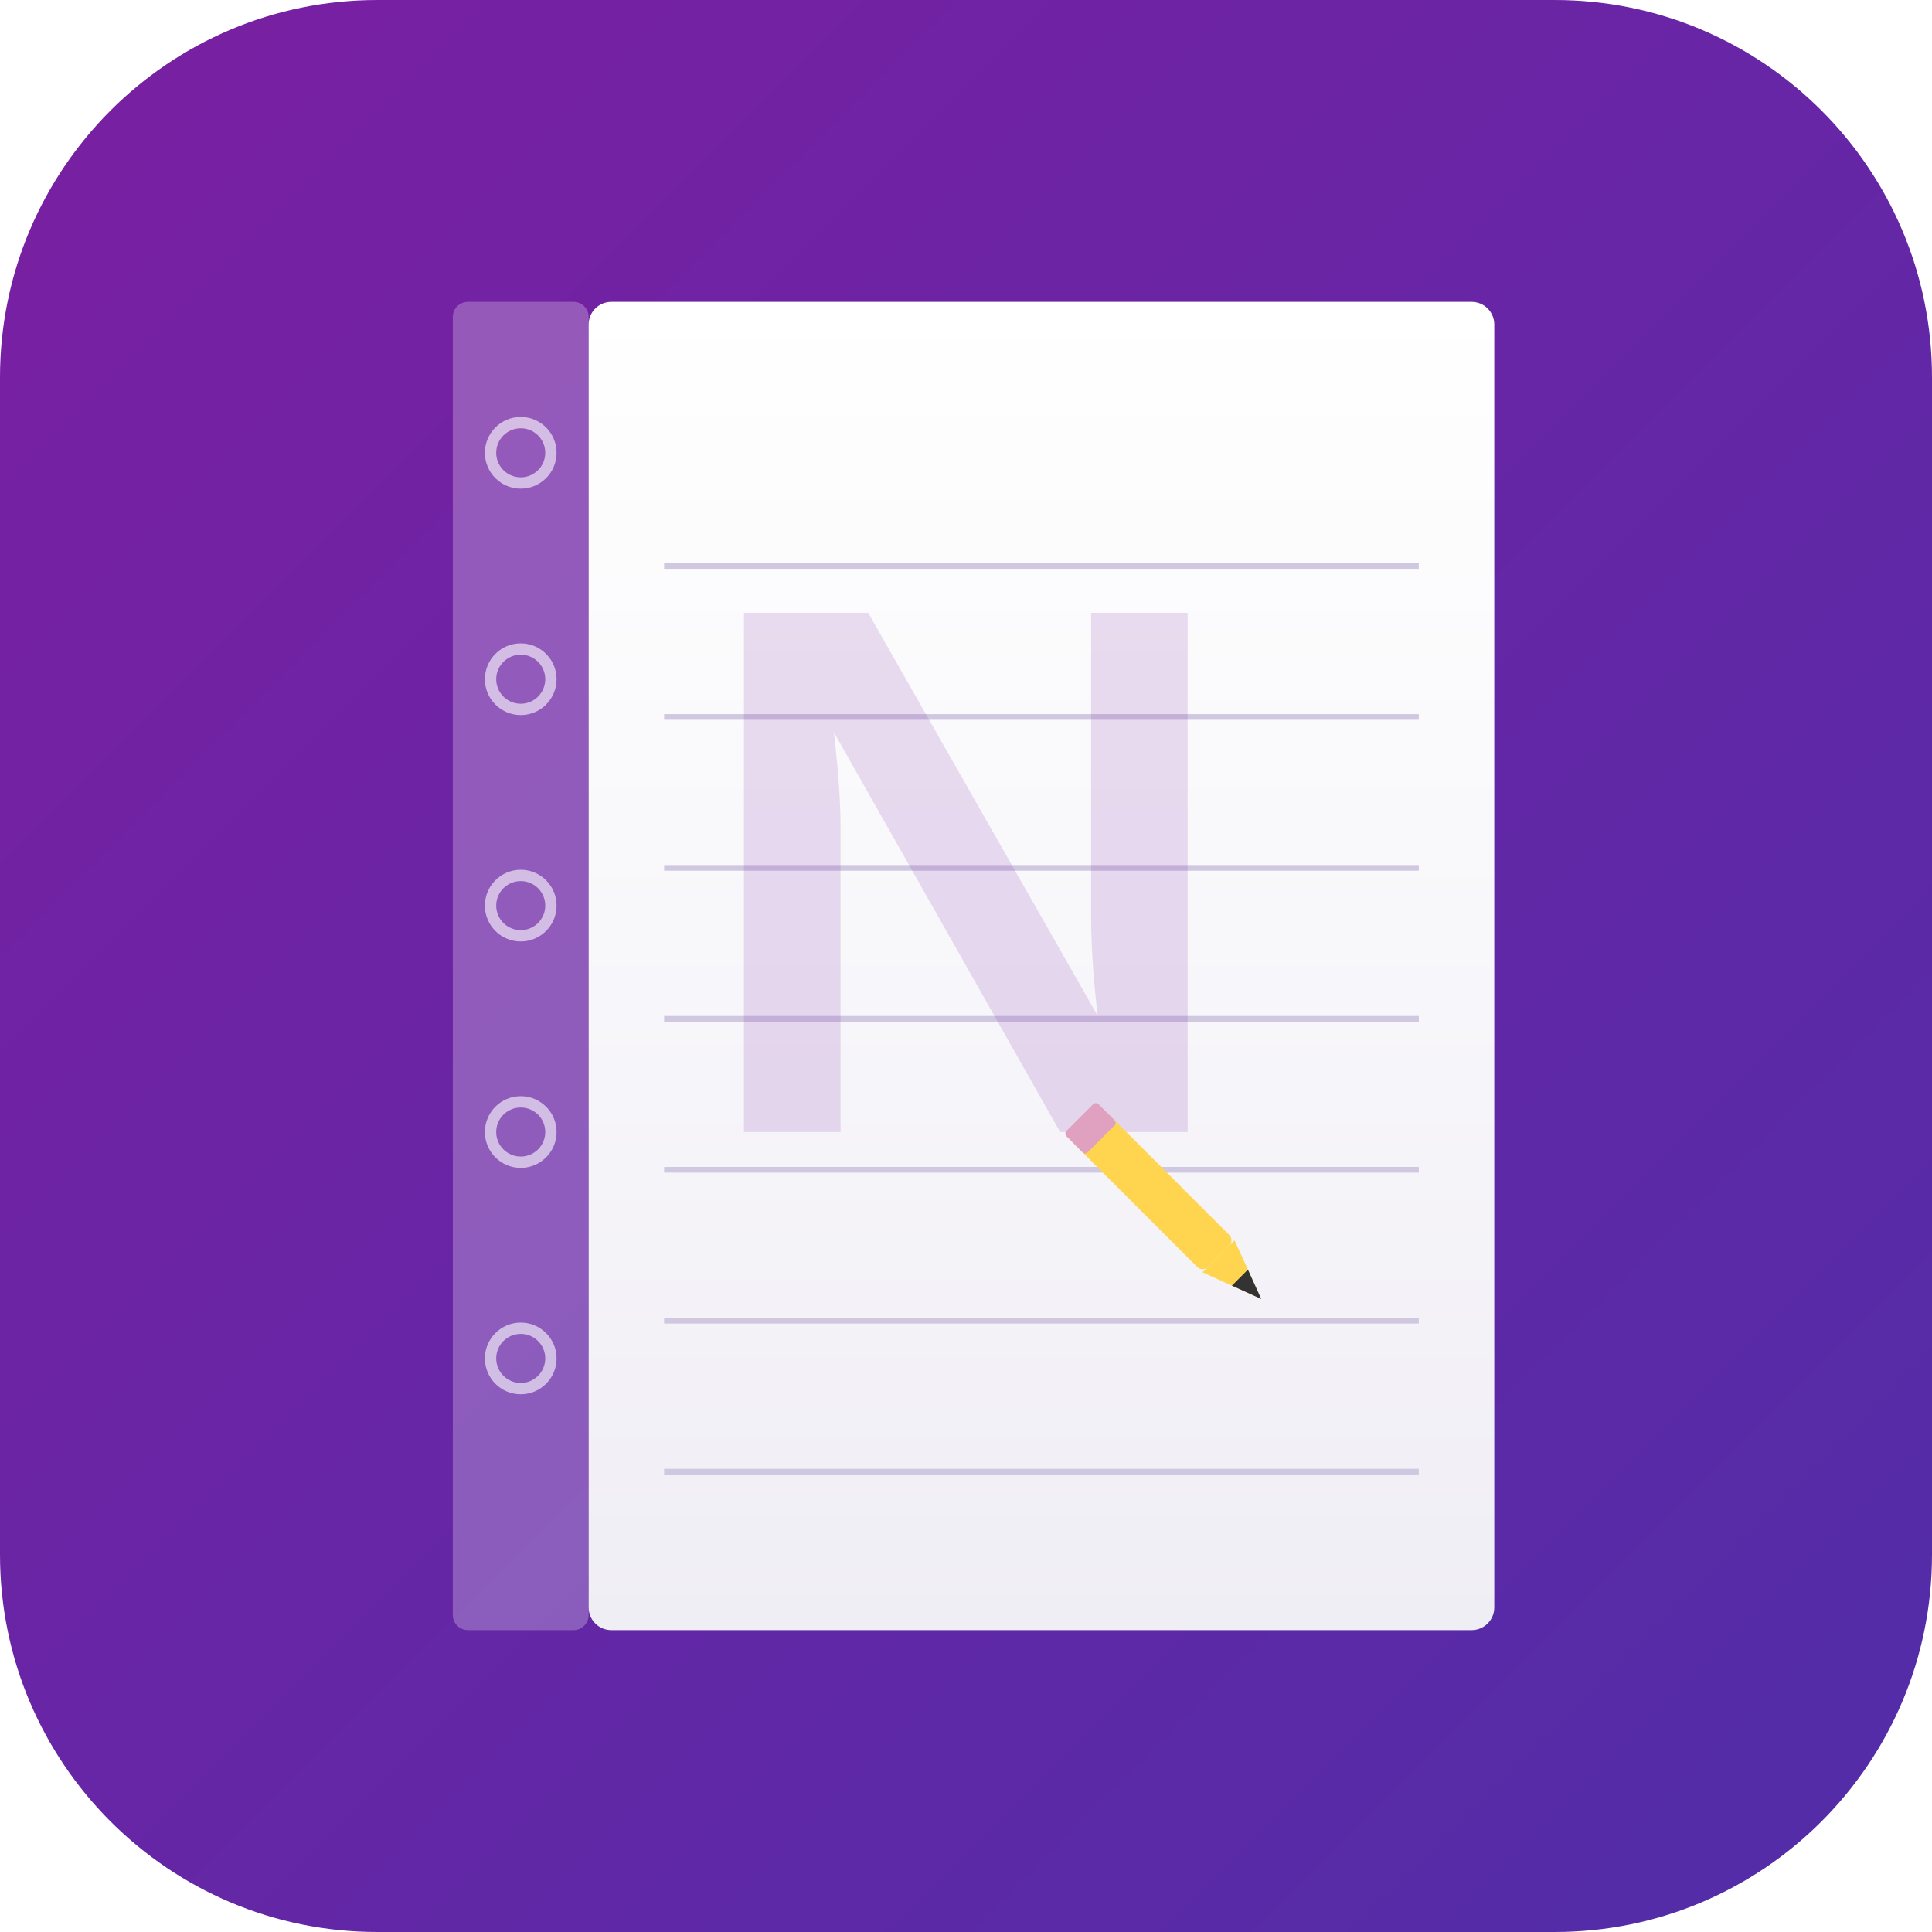
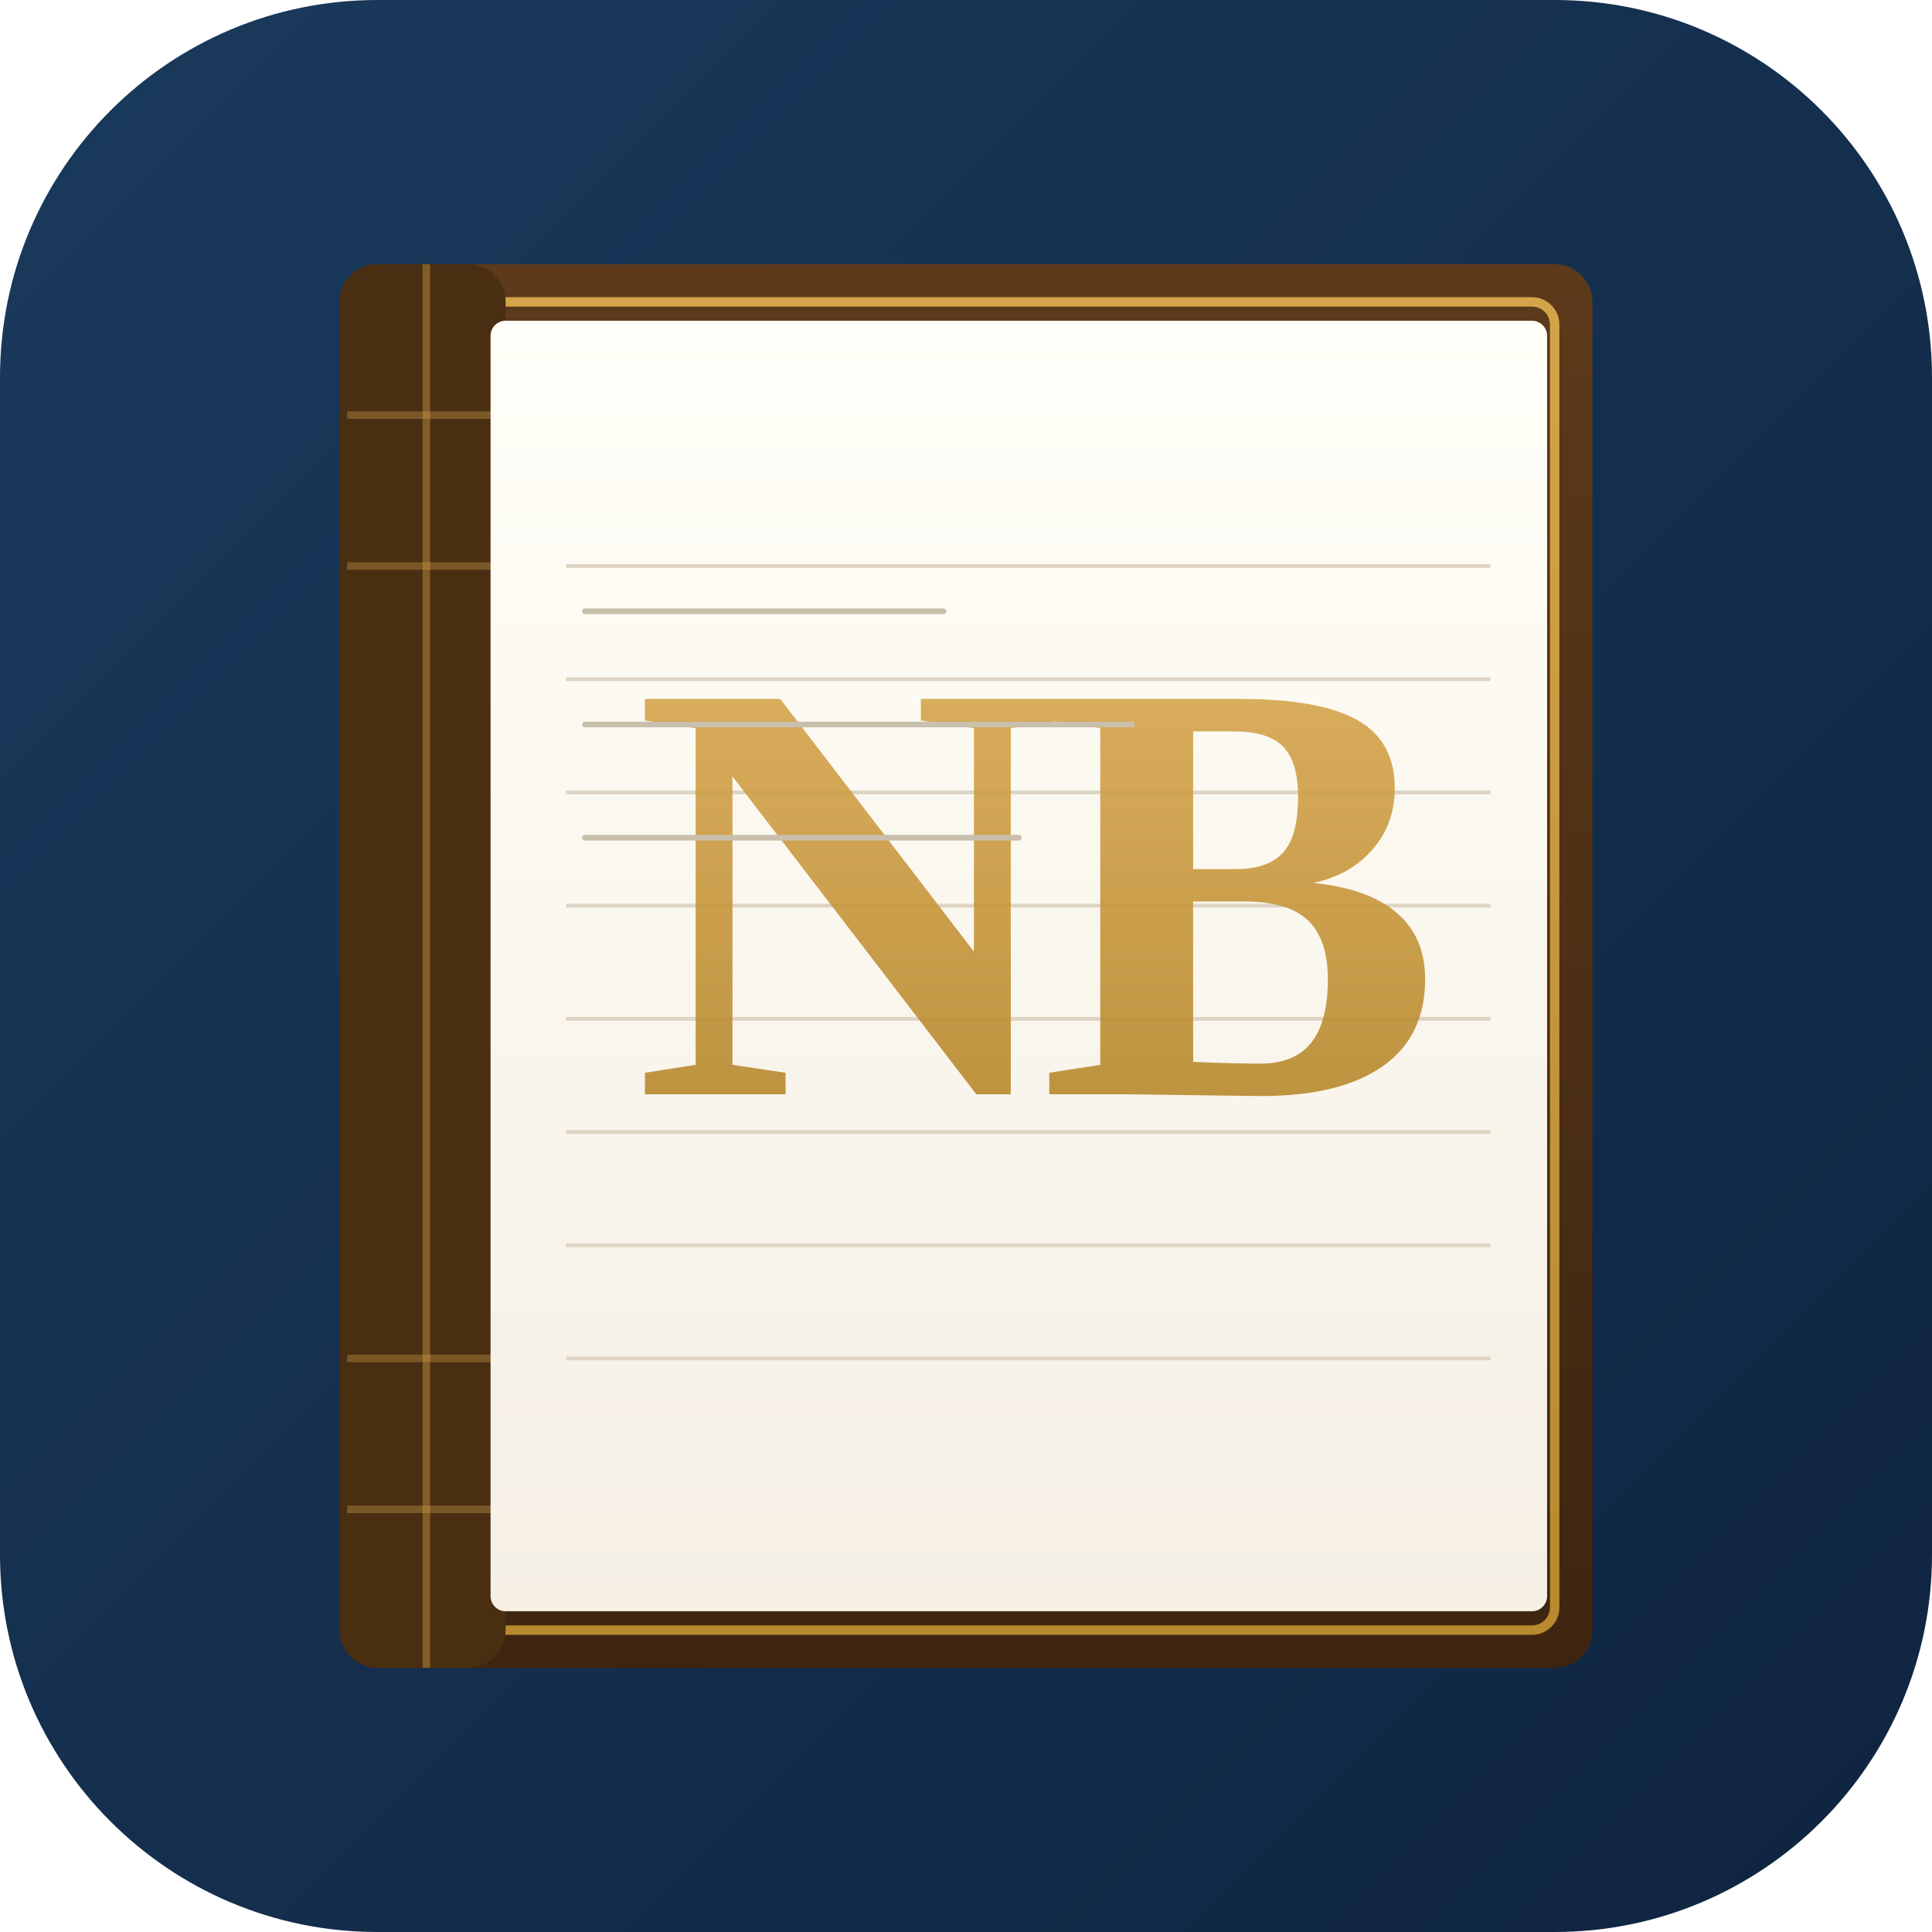
<svg xmlns="http://www.w3.org/2000/svg" viewBox="0 0 512 512">
  <defs>
    <linearGradient id="bg" x1="0" y1="0" x2="1" y2="1">
-       <stop offset="0%" stop-color="#7B1FA2" />
-       <stop offset="100%" stop-color="#512DA8" />
+       <stop offset="0%" stop-color="#1a3a5c" />
+       <stop offset="100%" stop-color="#0f2440" />
+     </linearGradient>
+     <linearGradient id="cover" x1="0" y1="0" x2="0" y2="1">
+       <stop offset="0%" stop-color="#5c3a1a" />
+       <stop offset="100%" stop-color="#3e2510" />
    </linearGradient>
    <linearGradient id="page" x1="0" y1="0" x2="0" y2="1">
-       <stop offset="0%" stop-color="#fff" />
-       <stop offset="100%" stop-color="#f0eef5" />
+       <stop offset="0%" stop-color="#fffef8" />
+       <stop offset="100%" stop-color="#f5efe4" />
+     </linearGradient>
+     <linearGradient id="gold" x1="0" y1="0" x2="0" y2="1">
+       <stop offset="0%" stop-color="#d4a44a" />
+       <stop offset="100%" stop-color="#b8892e" />
    </linearGradient>
  </defs>
  <rect width="512" height="512" rx="100" fill="url(#bg)" />
-   <rect x="120" y="80" width="36" height="352" rx="4" fill="rgba(255,255,255,0.25)" />
-   <rect x="156" y="80" width="240" height="352" rx="6" fill="url(#page)" />
-   <line x1="176" y1="150" x2="376" y2="150" stroke="#d0c8e0" stroke-width="1.5" />
-   <line x1="176" y1="190" x2="376" y2="190" stroke="#d0c8e0" stroke-width="1.5" />
-   <line x1="176" y1="230" x2="376" y2="230" stroke="#d0c8e0" stroke-width="1.5" />
-   <line x1="176" y1="270" x2="376" y2="270" stroke="#d0c8e0" stroke-width="1.5" />
-   <line x1="176" y1="310" x2="376" y2="310" stroke="#d0c8e0" stroke-width="1.5" />
-   <line x1="176" y1="350" x2="376" y2="350" stroke="#d0c8e0" stroke-width="1.5" />
-   <line x1="176" y1="390" x2="376" y2="390" stroke="#d0c8e0" stroke-width="1.5" />
-   <text x="256" y="300" text-anchor="middle" font-family="Arial, Helvetica, sans-serif" font-size="200" font-weight="bold" fill="#7B1FA2" opacity="0.15">N</text>
-   <g transform="translate(330, 340) rotate(-45)">
-     <rect x="-6" y="-60" width="12" height="50" rx="2" fill="#FFD54F" />
-     <polygon points="-6,-10 6,-10 0,6" fill="#FFD54F" />
-     <polygon points="-3,-2 3,-2 0,6" fill="#333" />
-     <rect x="-6" y="-62" width="12" height="8" rx="1" fill="#E0A0C0" />
-   </g>
-   <circle cx="138" cy="120" r="8" fill="none" stroke="rgba(255,255,255,0.6)" stroke-width="3" />
-   <circle cx="138" cy="180" r="8" fill="none" stroke="rgba(255,255,255,0.6)" stroke-width="3" />
-   <circle cx="138" cy="240" r="8" fill="none" stroke="rgba(255,255,255,0.6)" stroke-width="3" />
-   <circle cx="138" cy="300" r="8" fill="none" stroke="rgba(255,255,255,0.6)" stroke-width="3" />
-   <circle cx="138" cy="360" r="8" fill="none" stroke="rgba(255,255,255,0.6)" stroke-width="3" />
+   <rect x="90" y="70" width="332" height="372" rx="10" fill="url(#cover)" />
+   <rect x="100" y="80" width="312" height="352" rx="6" fill="none" stroke="url(#gold)" stroke-width="2.5" />
+   <rect x="90" y="70" width="44" height="372" rx="10" fill="#4a2e12" />
+   <rect x="112" y="70" width="2" height="372" fill="rgba(212,164,74,0.4)" />
+   <line x1="92" y1="110" x2="132" y2="110" stroke="rgba(212,164,74,0.35)" stroke-width="2" />
+   <line x1="92" y1="150" x2="132" y2="150" stroke="rgba(212,164,74,0.35)" stroke-width="2" />
+   <line x1="92" y1="360" x2="132" y2="360" stroke="rgba(212,164,74,0.35)" stroke-width="2" />
+   <line x1="92" y1="400" x2="132" y2="400" stroke="rgba(212,164,74,0.35)" stroke-width="2" />
+   <rect x="130" y="85" width="280" height="342" rx="4" fill="url(#page)" />
+   <line x1="150" y1="150" x2="395" y2="150" stroke="#ddd4c4" stroke-width="1" />
+   <line x1="150" y1="180" x2="395" y2="180" stroke="#ddd4c4" stroke-width="1" />
+   <line x1="150" y1="210" x2="395" y2="210" stroke="#ddd4c4" stroke-width="1" />
+   <line x1="150" y1="240" x2="395" y2="240" stroke="#ddd4c4" stroke-width="1" />
+   <line x1="150" y1="270" x2="395" y2="270" stroke="#ddd4c4" stroke-width="1" />
+   <line x1="150" y1="300" x2="395" y2="300" stroke="#ddd4c4" stroke-width="1" />
+   <line x1="150" y1="330" x2="395" y2="330" stroke="#ddd4c4" stroke-width="1" />
+   <line x1="150" y1="360" x2="395" y2="360" stroke="#ddd4c4" stroke-width="1" />
+   <text x="275" y="290" text-anchor="middle" font-family="Georgia, 'Times New Roman', serif" font-size="160" font-weight="bold" fill="url(#gold)" opacity="0.9" letter-spacing="-8">NB</text>
+   <line x1="155" y1="162" x2="250" y2="162" stroke="#c8bfad" stroke-width="1.5" stroke-linecap="round" />
+   <line x1="155" y1="192" x2="300" y2="192" stroke="#c8bfad" stroke-width="1.5" stroke-linecap="round" />
+   <line x1="155" y1="222" x2="270" y2="222" stroke="#c8bfad" stroke-width="1.5" stroke-linecap="round" />
</svg>
